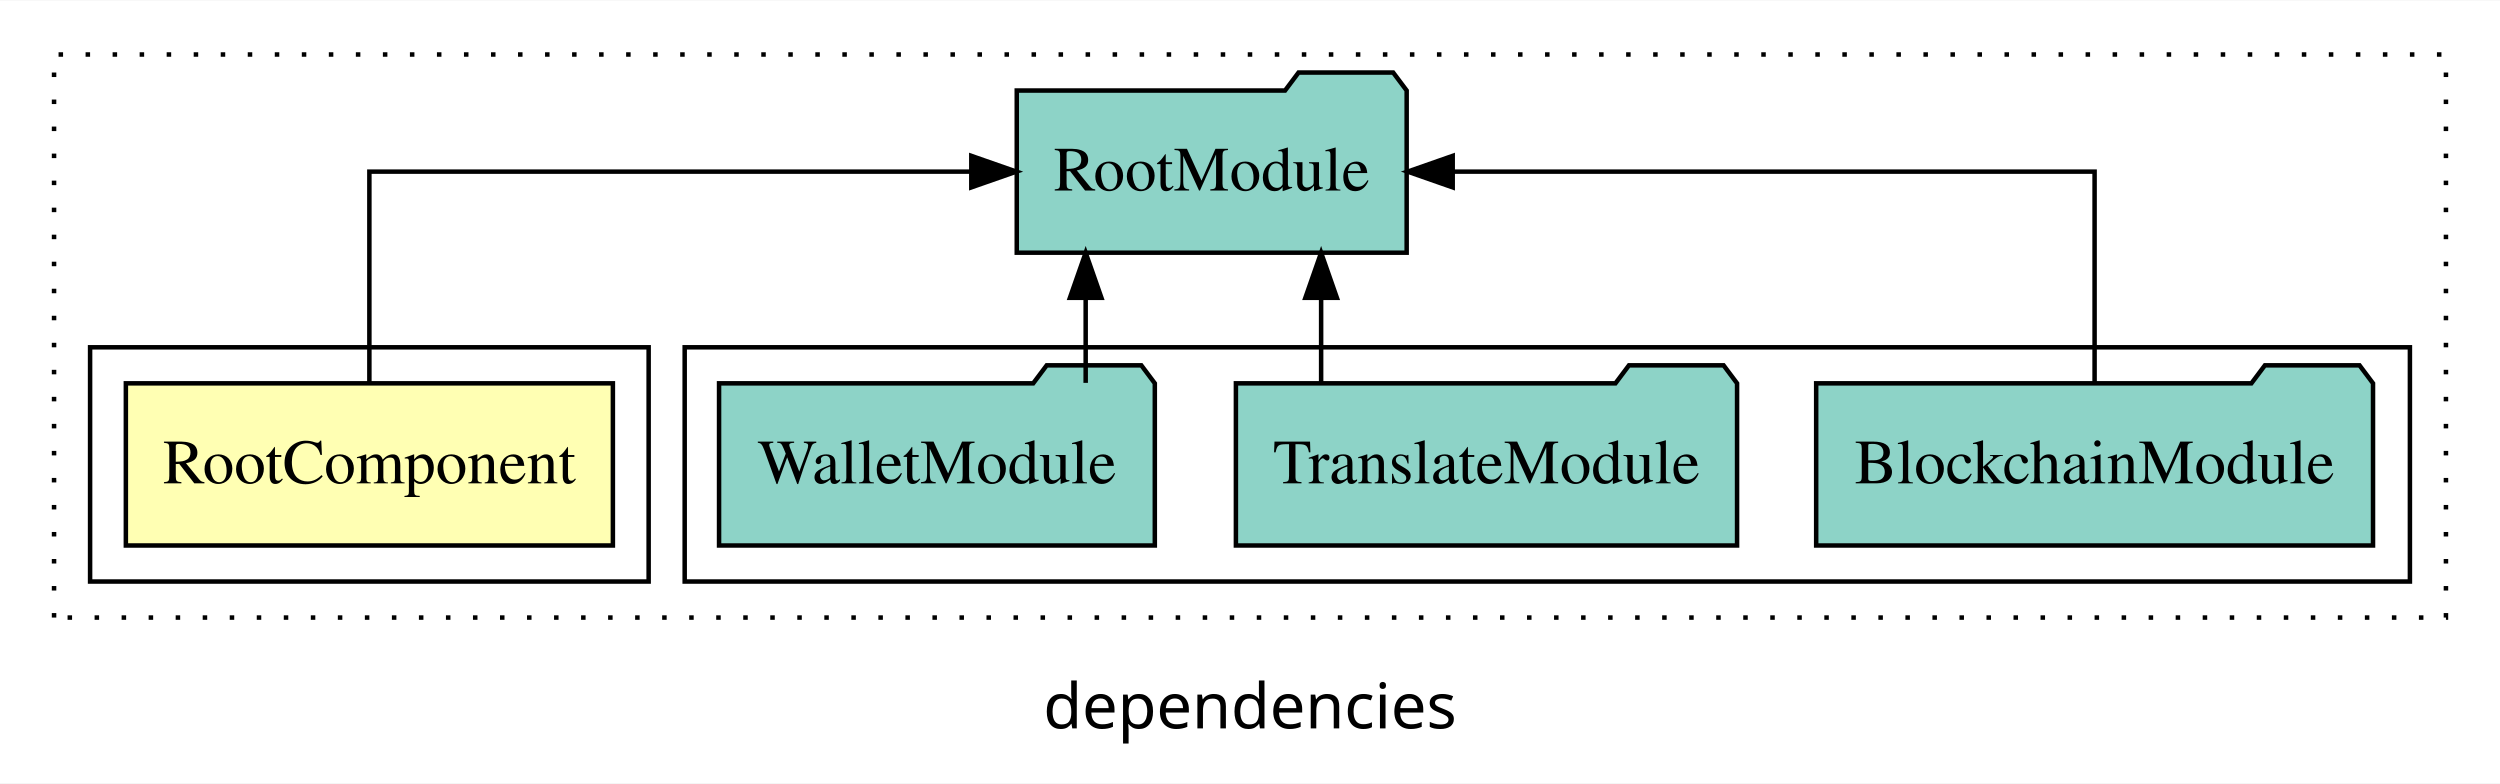
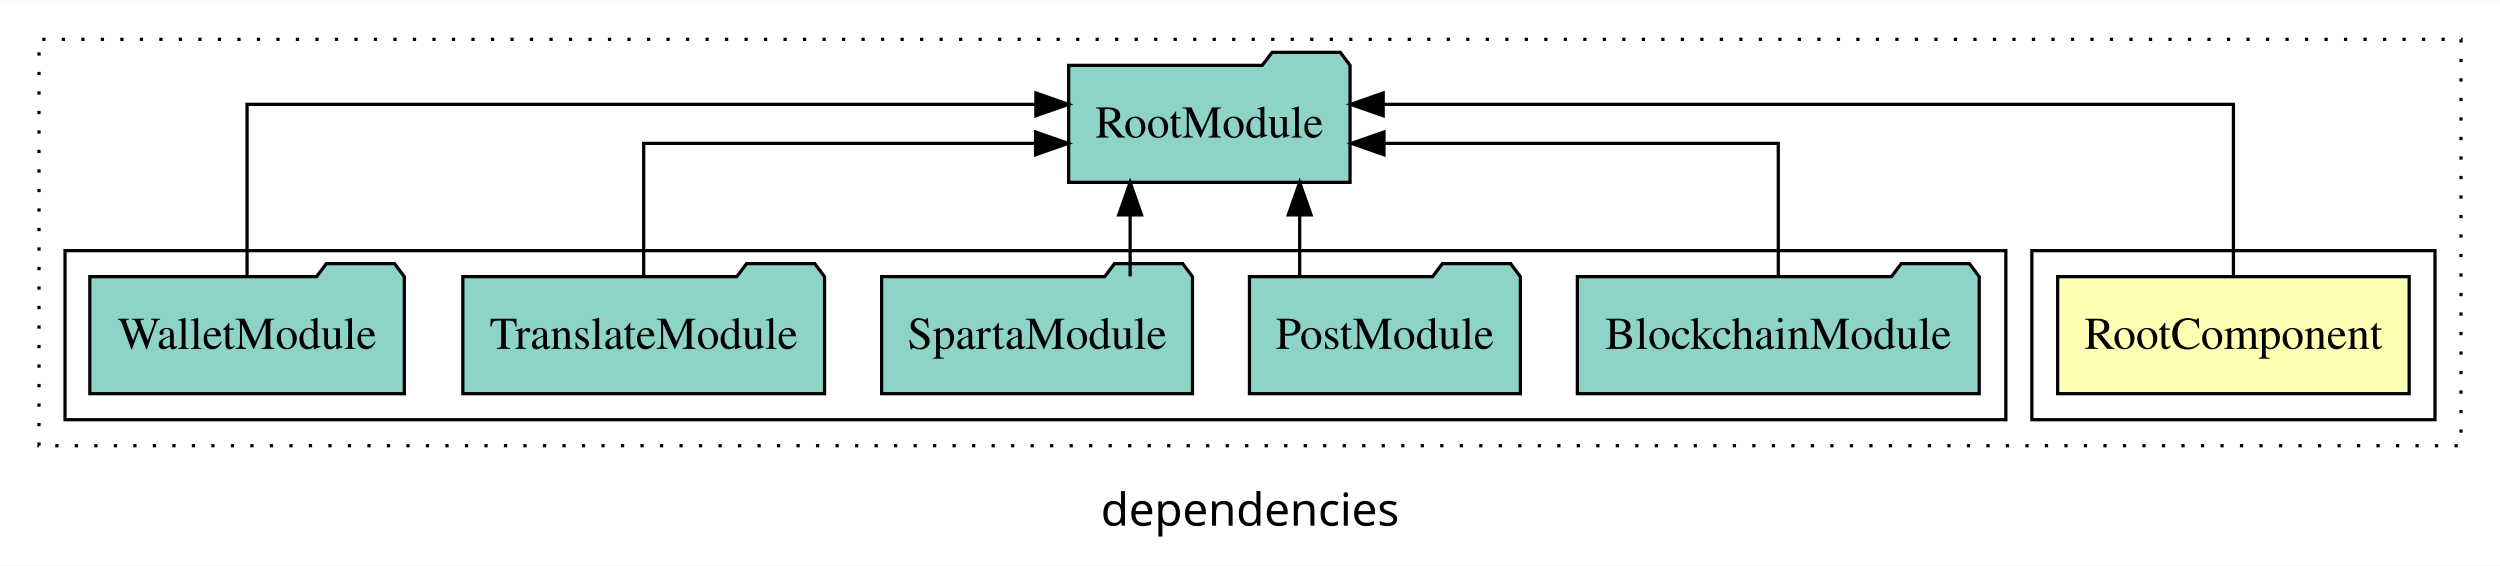
- <svg xmlns="http://www.w3.org/2000/svg" width="555pt" height="174pt" viewBox="0.00 0.00 555.00 173.80">
+ <svg xmlns="http://www.w3.org/2000/svg" width="769pt" height="174pt" viewBox="0.00 0.00 769.00 173.80">
  <g id="graph0" class="graph" transform="scale(1 1) rotate(0) translate(4 169.8)">
-     <polygon fill="white" stroke="transparent" points="-4,4 -4,-169.8 551,-169.8 551,4 -4,4" />
-     <text text-anchor="middle" x="273.5" y="-8.2" font-family="sans-serif" font-size="14.00">dependencies</text>
+     <polygon fill="white" stroke="transparent" points="-4,4 -4,-169.8 765,-169.8 765,4 -4,4" />
+     <text text-anchor="middle" x="380.5" y="-8.2" font-family="sans-serif" font-size="14.00">dependencies</text>
    <g id="clust1" class="cluster">
-       <polygon fill="none" stroke="black" stroke-dasharray="1,5" points="8,-32.8 8,-157.8 539,-157.8 539,-32.8 8,-32.8" />
+       <polygon fill="none" stroke="black" stroke-dasharray="1,5" points="8,-32.8 8,-157.8 753,-157.8 753,-32.8 8,-32.8" />
+     </g>
+     <g id="clust2" class="cluster">
+       <polygon fill="none" stroke="black" points="621,-40.8 621,-92.8 745,-92.8 745,-40.8 621,-40.8" />
    </g>
    <g id="clust4" class="cluster">
-       <polygon fill="none" stroke="black" points="148,-40.8 148,-92.8 531,-92.8 531,-40.8 148,-40.8" />
-     </g>
-     <g id="clust2" class="cluster">
-       <polygon fill="none" stroke="black" points="16,-40.8 16,-92.8 140,-92.8 140,-40.8 16,-40.8" />
+       <polygon fill="none" stroke="black" points="16,-40.8 16,-92.8 613,-92.8 613,-40.8 16,-40.8" />
    </g>
    <g id="node1" class="node">
-       <polygon fill="#ffffb3" stroke="black" points="132.06,-84.8 23.94,-84.8 23.94,-48.8 132.06,-48.8 132.06,-84.8" />
-       <text text-anchor="middle" x="78" y="-62.6" font-family="Times,serif" font-size="14.00">RootComponent</text>
+       <polygon fill="#ffffb3" stroke="black" points="737.06,-84.8 628.94,-84.8 628.94,-48.8 737.06,-48.8 737.06,-84.8" />
+       <text text-anchor="middle" x="683" y="-62.6" font-family="Times,serif" font-size="14.00">RootComponent</text>
    </g>
    <g id="node2" class="node">
-       <polygon fill="#8dd3c7" stroke="black" points="308.28,-149.8 305.28,-153.8 284.28,-153.8 281.28,-149.8 221.72,-149.8 221.72,-113.8 308.28,-113.8 308.28,-149.8" />
-       <text text-anchor="middle" x="265" y="-127.6" font-family="Times,serif" font-size="14.00">RootModule</text>
+       <polygon fill="#8dd3c7" stroke="black" points="411.28,-149.8 408.28,-153.8 387.28,-153.8 384.28,-149.8 324.72,-149.8 324.72,-113.8 411.28,-113.8 411.28,-149.8" />
+       <text text-anchor="middle" x="368" y="-127.6" font-family="Times,serif" font-size="14.00">RootModule</text>
    </g>
    <g id="edge1" class="edge">
-       <path fill="none" stroke="black" d="M78,-84.91C78,-104.14 78,-131.8 78,-131.8 78,-131.8 211.63,-131.8 211.63,-131.8" />
-       <polygon fill="black" stroke="black" points="211.63,-135.3 221.63,-131.8 211.63,-128.3 211.63,-135.3" />
+       <path fill="none" stroke="black" d="M683,-85.08C683,-106.12 683,-137.8 683,-137.8 683,-137.8 421.47,-137.8 421.47,-137.8" />
+       <polygon fill="black" stroke="black" points="421.47,-134.3 411.47,-137.8 421.47,-141.3 421.47,-134.3" />
    </g>
    <g id="node3" class="node">
-       <polygon fill="#8dd3c7" stroke="black" points="522.81,-84.8 519.81,-88.8 498.81,-88.8 495.81,-84.8 399.19,-84.8 399.19,-48.8 522.81,-48.8 522.81,-84.8" />
-       <text text-anchor="middle" x="461" y="-62.6" font-family="Times,serif" font-size="14.00">BlockchainModule</text>
+       <polygon fill="#8dd3c7" stroke="black" points="604.81,-84.8 601.81,-88.8 580.81,-88.8 577.81,-84.8 481.19,-84.8 481.19,-48.8 604.81,-48.8 604.81,-84.8" />
+       <text text-anchor="middle" x="543" y="-62.6" font-family="Times,serif" font-size="14.00">BlockchainModule</text>
    </g>
    <g id="edge2" class="edge">
-       <path fill="none" stroke="black" d="M461,-84.91C461,-104.14 461,-131.8 461,-131.8 461,-131.8 318.5,-131.8 318.5,-131.8" />
-       <polygon fill="black" stroke="black" points="318.5,-128.3 308.5,-131.8 318.5,-135.3 318.5,-128.3" />
+       <path fill="none" stroke="black" d="M543,-84.82C543,-102.17 543,-125.8 543,-125.8 543,-125.8 421.71,-125.8 421.71,-125.8" />
+       <polygon fill="black" stroke="black" points="421.71,-122.3 411.71,-125.8 421.71,-129.3 421.71,-122.3" />
    </g>
    <g id="node4" class="node">
-       <polygon fill="#8dd3c7" stroke="black" points="381.63,-84.8 378.63,-88.8 357.63,-88.8 354.63,-84.8 270.37,-84.8 270.37,-48.8 381.63,-48.8 381.63,-84.8" />
-       <text text-anchor="middle" x="326" y="-62.6" font-family="Times,serif" font-size="14.00">TranslateModule</text>
+       <polygon fill="#8dd3c7" stroke="black" points="463.67,-84.8 460.67,-88.8 439.67,-88.8 436.67,-84.8 380.33,-84.8 380.33,-48.8 463.67,-48.8 463.67,-84.8" />
+       <text text-anchor="middle" x="422" y="-62.6" font-family="Times,serif" font-size="14.00">PostModule</text>
    </g>
    <g id="edge3" class="edge">
-       <path fill="none" stroke="black" d="M289.29,-84.91C289.29,-84.91 289.29,-103.79 289.29,-103.79" />
-       <polygon fill="black" stroke="black" points="285.79,-103.79 289.29,-113.79 292.79,-103.79 285.79,-103.79" />
+       <path fill="none" stroke="black" d="M395.78,-84.91C395.78,-84.91 395.78,-103.79 395.78,-103.79" />
+       <polygon fill="black" stroke="black" points="392.28,-103.79 395.78,-113.79 399.28,-103.79 392.28,-103.79" />
    </g>
    <g id="node5" class="node">
-       <polygon fill="#8dd3c7" stroke="black" points="252.37,-84.8 249.37,-88.8 228.37,-88.8 225.37,-84.8 155.63,-84.8 155.63,-48.8 252.37,-48.8 252.37,-84.8" />
-       <text text-anchor="middle" x="204" y="-62.6" font-family="Times,serif" font-size="14.00">WalletModule</text>
+       <polygon fill="#8dd3c7" stroke="black" points="362.81,-84.8 359.81,-88.8 338.81,-88.8 335.81,-84.8 267.19,-84.8 267.19,-48.8 362.81,-48.8 362.81,-84.8" />
+       <text text-anchor="middle" x="315" y="-62.6" font-family="Times,serif" font-size="14.00">SpartaModule</text>
    </g>
    <g id="edge4" class="edge">
-       <path fill="none" stroke="black" d="M237.02,-84.91C237.02,-84.91 237.02,-103.79 237.02,-103.79" />
-       <polygon fill="black" stroke="black" points="233.52,-103.79 237.02,-113.79 240.52,-103.79 233.52,-103.79" />
+       <path fill="none" stroke="black" d="M343.63,-84.91C343.63,-84.91 343.63,-103.79 343.63,-103.79" />
+       <polygon fill="black" stroke="black" points="340.13,-103.79 343.63,-113.79 347.13,-103.79 340.13,-103.79" />
+     </g>
+     <g id="node6" class="node">
+       <polygon fill="#8dd3c7" stroke="black" points="249.63,-84.8 246.63,-88.8 225.63,-88.8 222.63,-84.8 138.37,-84.8 138.37,-48.8 249.63,-48.8 249.63,-84.8" />
+       <text text-anchor="middle" x="194" y="-62.6" font-family="Times,serif" font-size="14.00">TranslateModule</text>
+     </g>
+     <g id="edge5" class="edge">
+       <path fill="none" stroke="black" d="M194,-84.82C194,-102.17 194,-125.8 194,-125.8 194,-125.8 314.54,-125.8 314.54,-125.8" />
+       <polygon fill="black" stroke="black" points="314.54,-129.3 324.54,-125.8 314.54,-122.3 314.54,-129.3" />
+     </g>
+     <g id="node7" class="node">
+       <polygon fill="#8dd3c7" stroke="black" points="120.37,-84.8 117.37,-88.8 96.37,-88.8 93.37,-84.8 23.63,-84.8 23.63,-48.8 120.37,-48.8 120.37,-84.8" />
+       <text text-anchor="middle" x="72" y="-62.6" font-family="Times,serif" font-size="14.00">WalletModule</text>
+     </g>
+     <g id="edge6" class="edge">
+       <path fill="none" stroke="black" d="M72,-85.08C72,-106.12 72,-137.8 72,-137.8 72,-137.8 314.64,-137.8 314.64,-137.8" />
+       <polygon fill="black" stroke="black" points="314.64,-141.3 324.64,-137.8 314.64,-134.3 314.64,-141.3" />
    </g>
  </g>
</svg>
